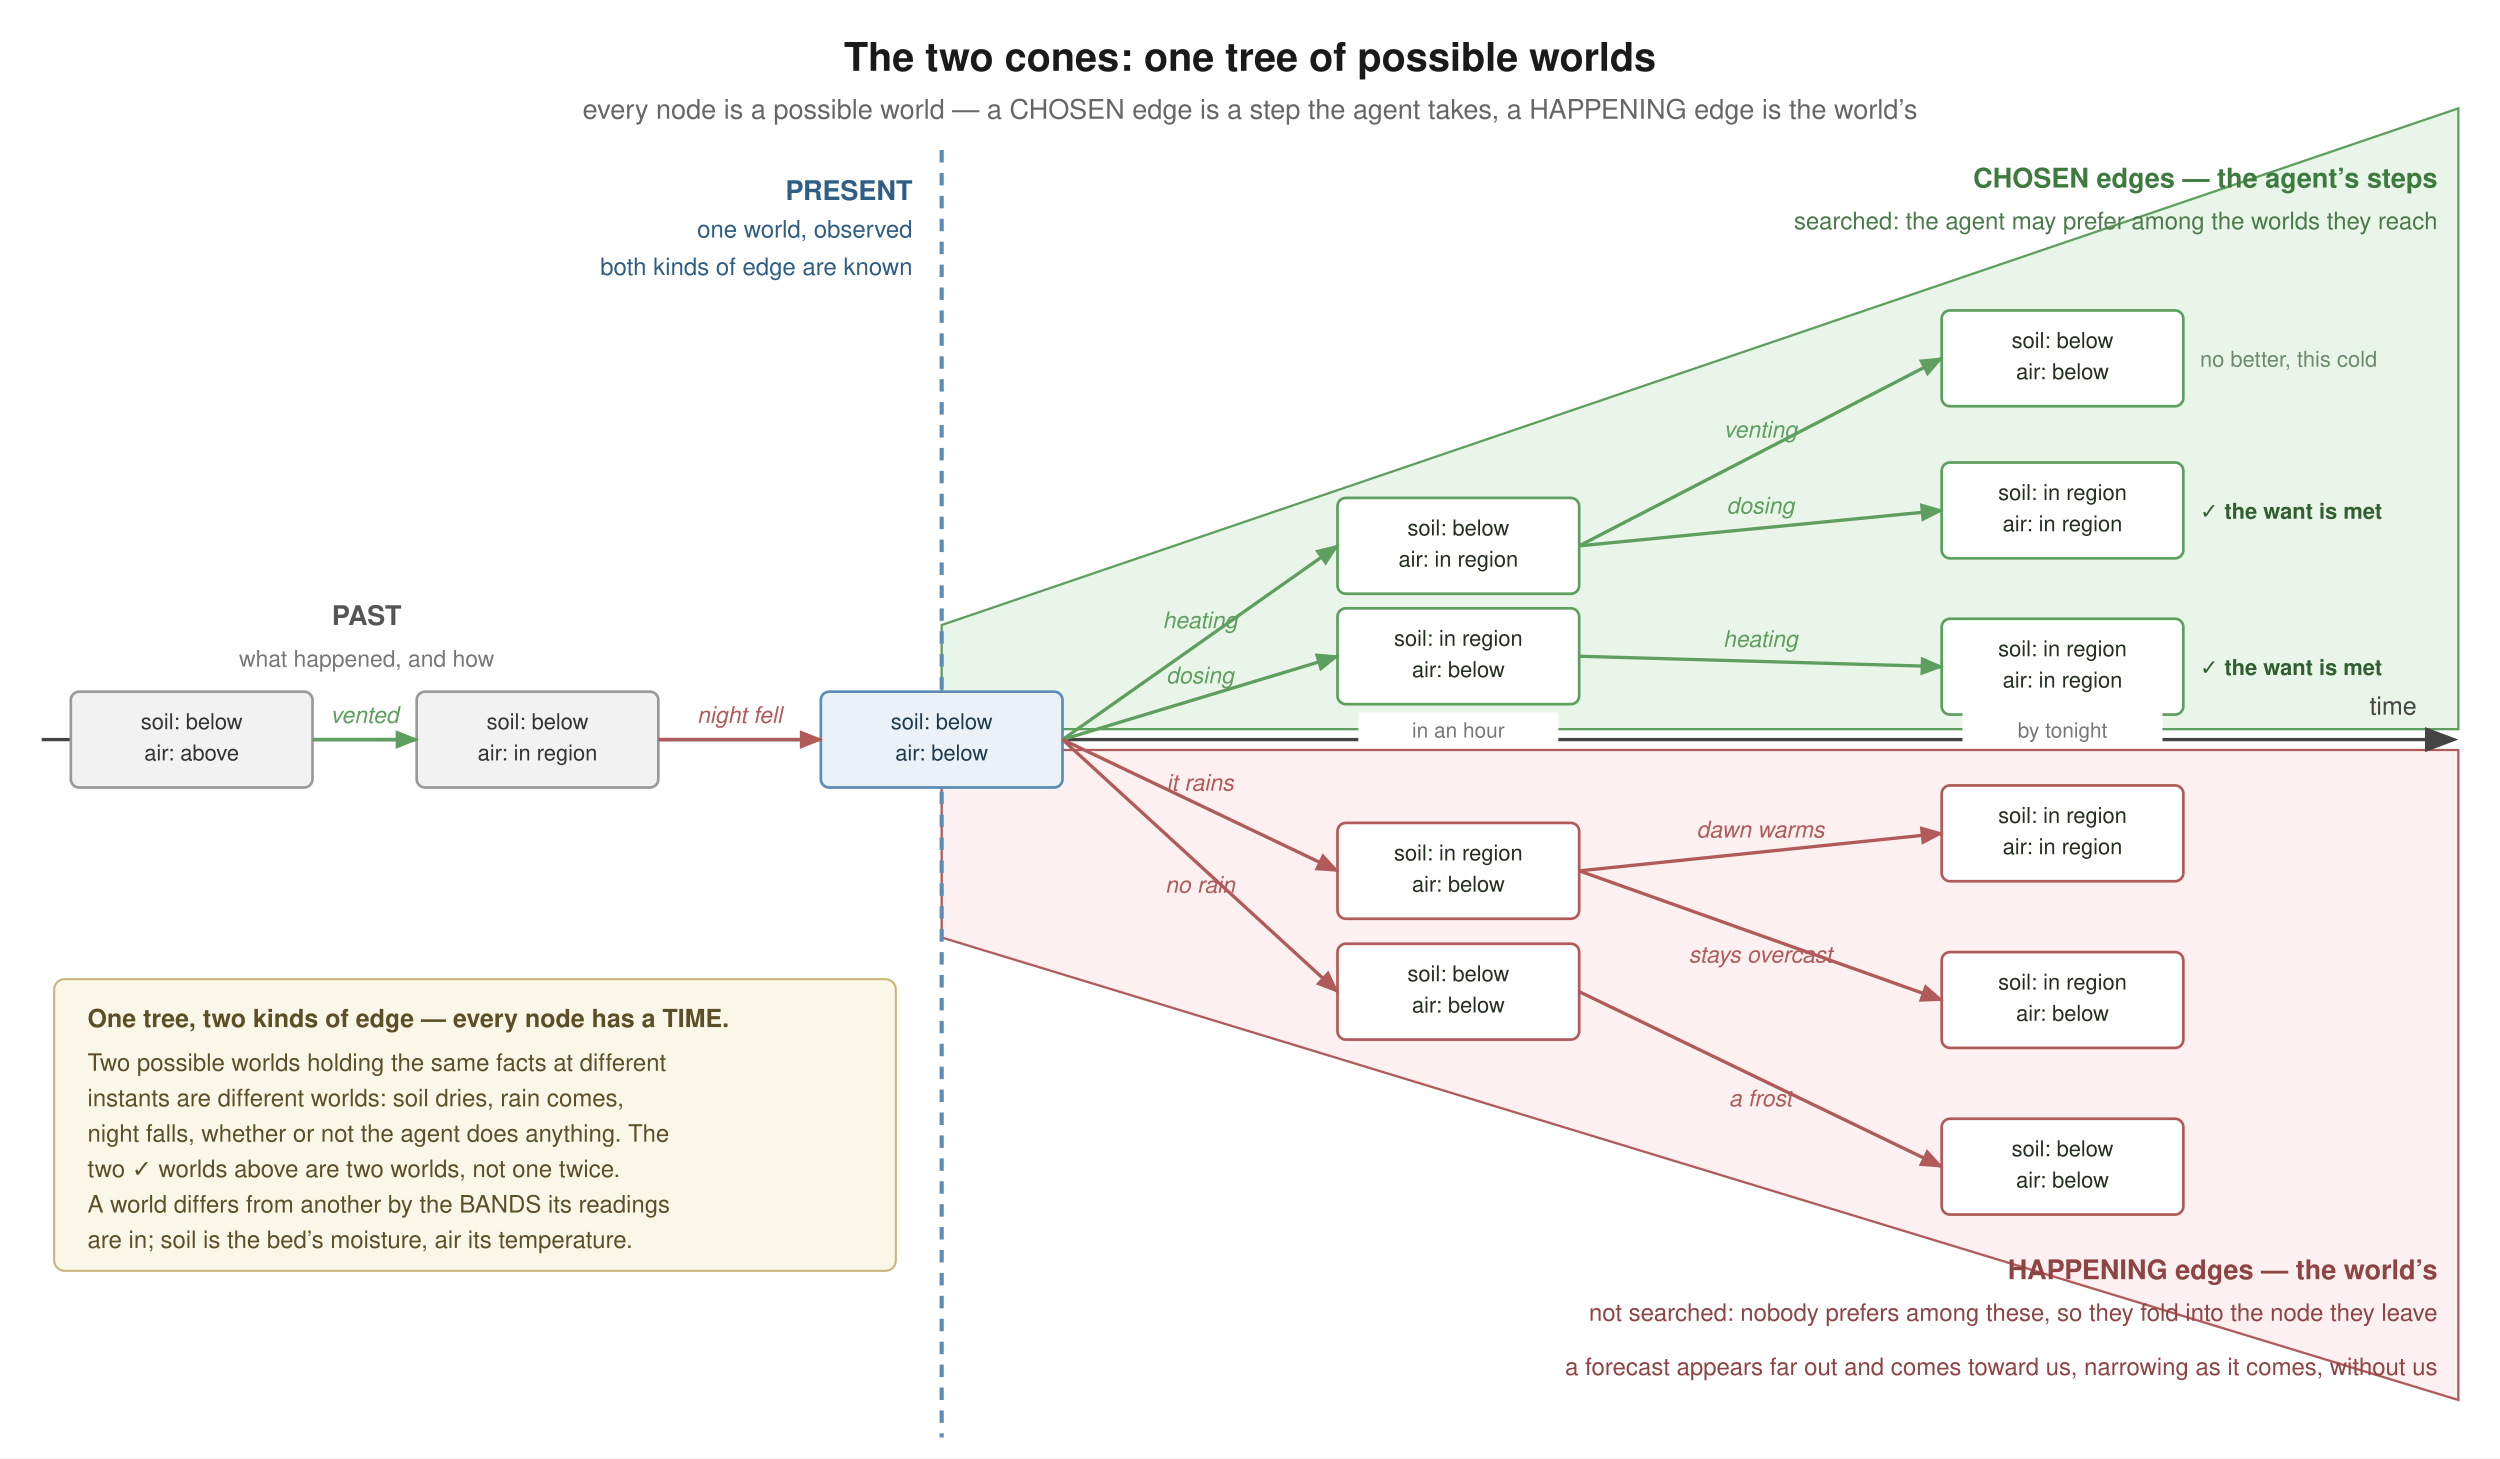
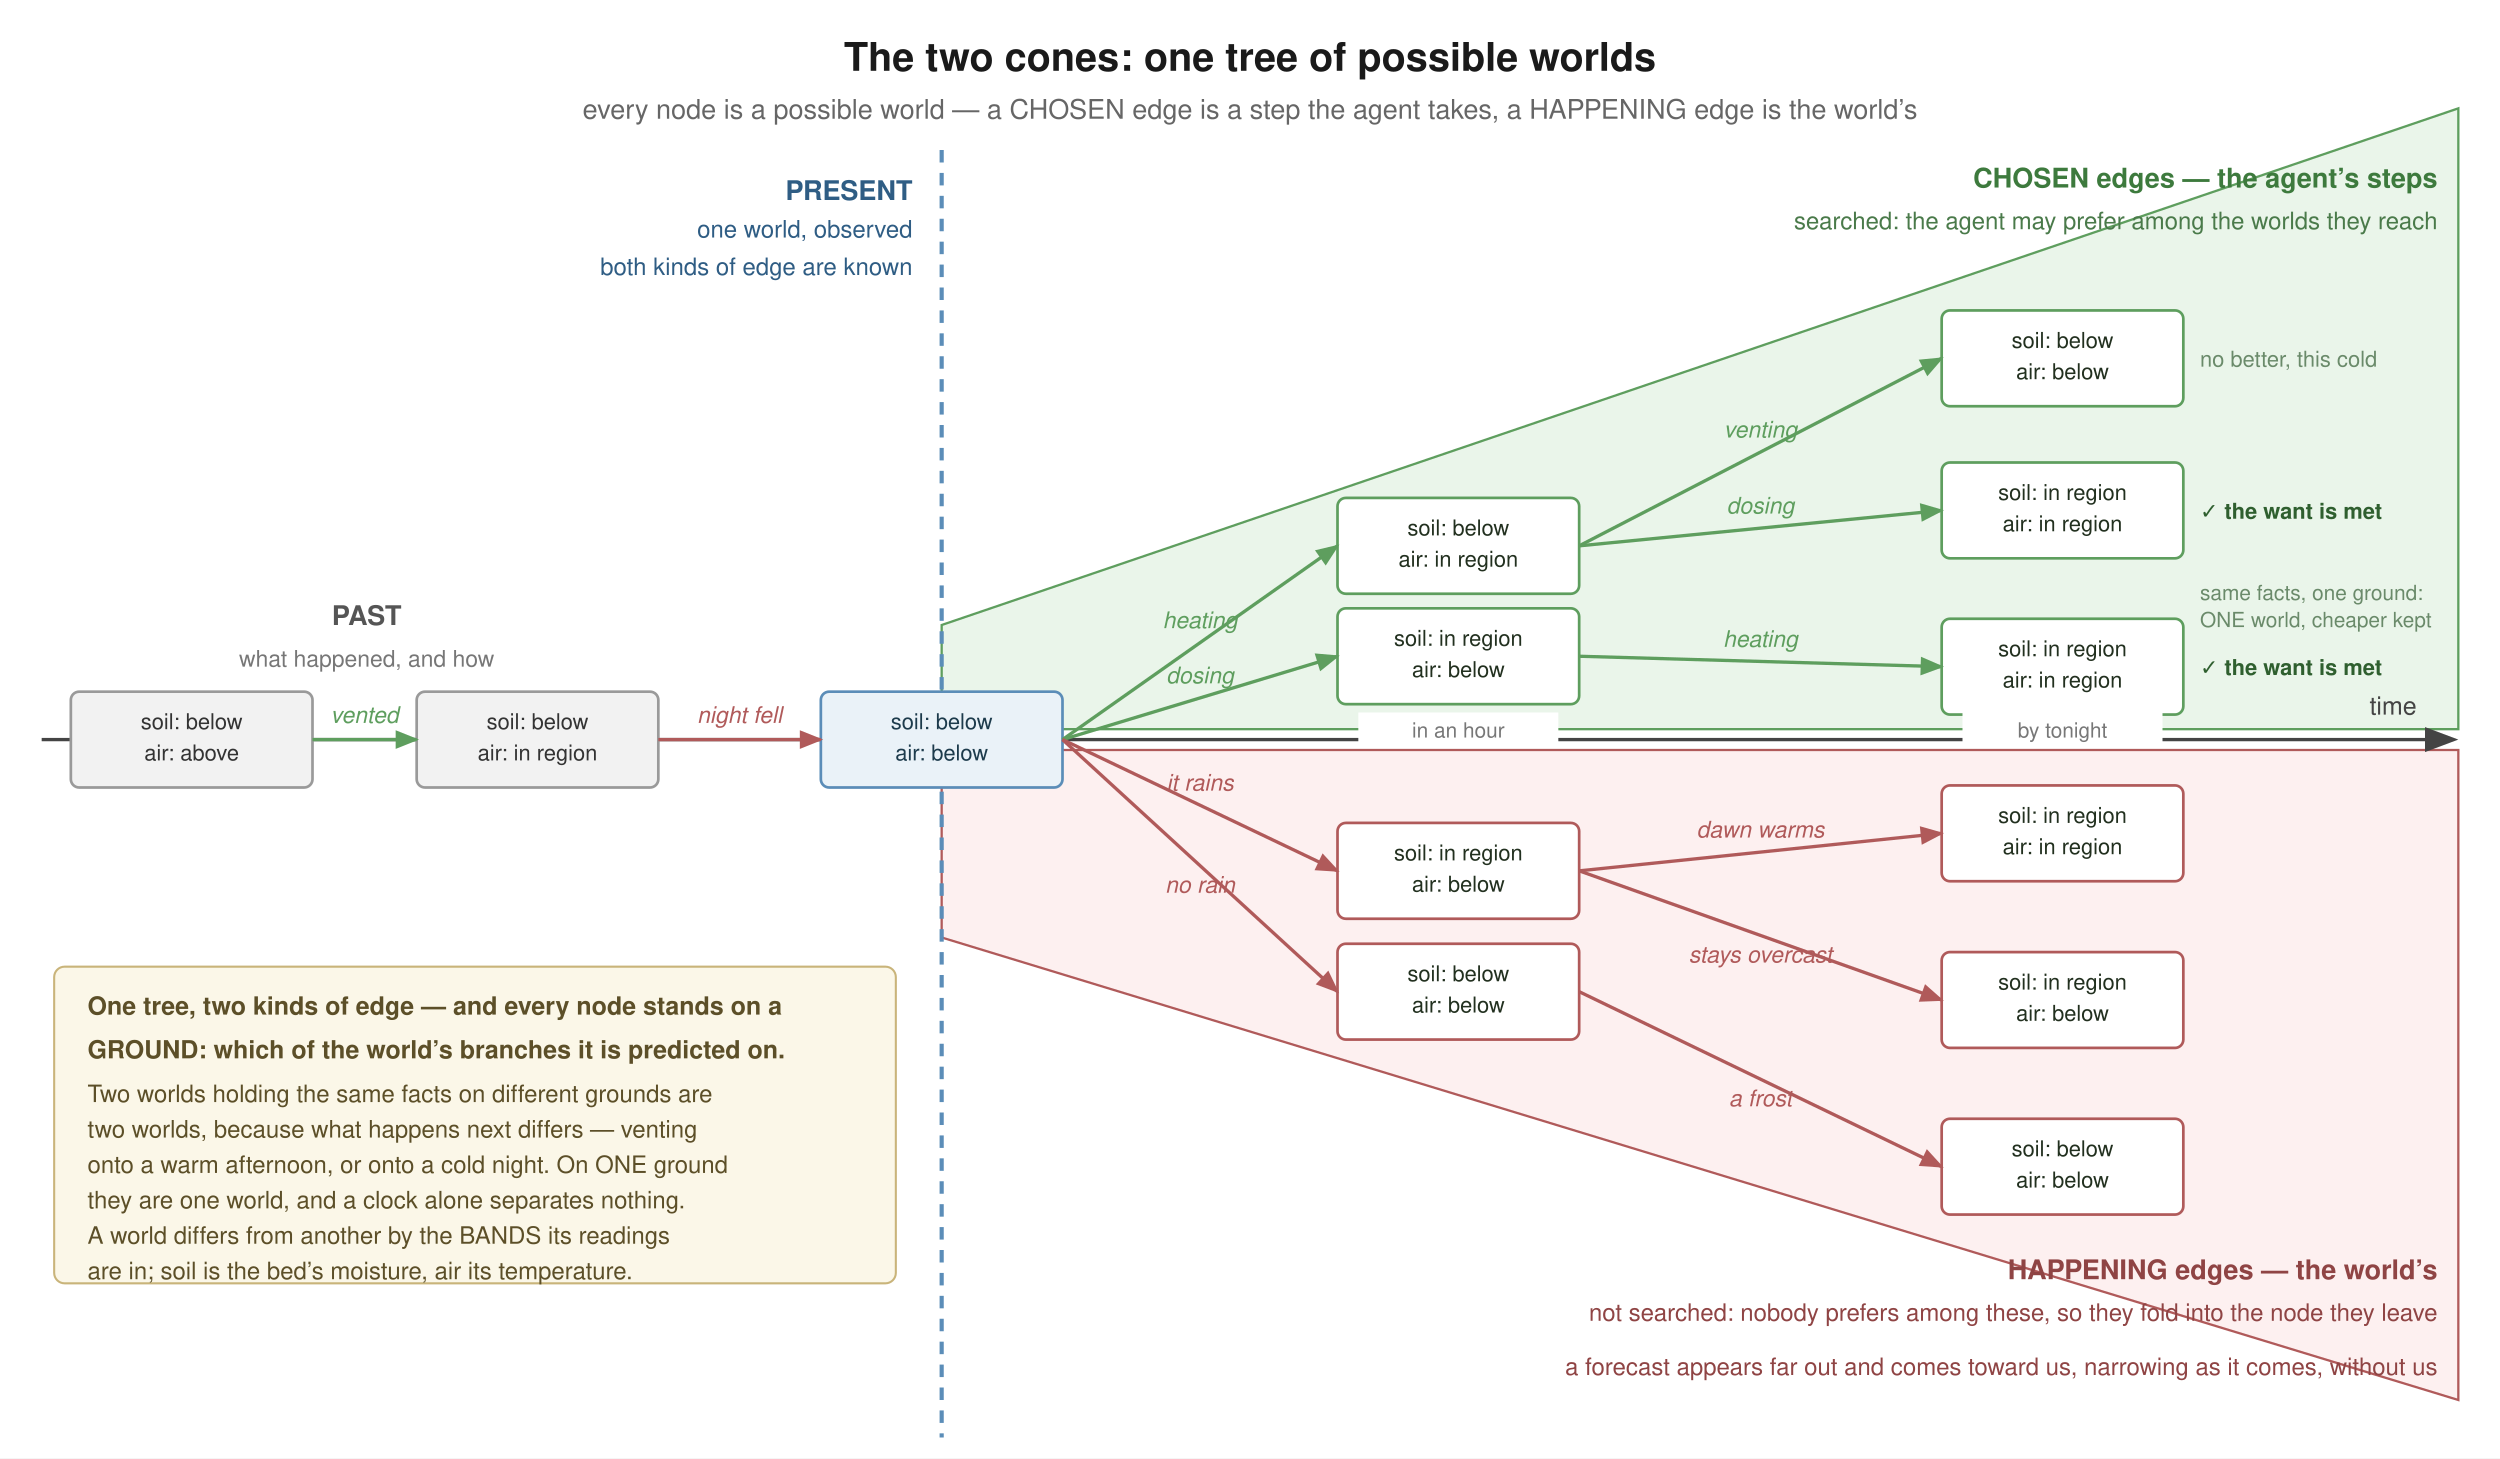
<svg xmlns="http://www.w3.org/2000/svg" viewBox="0 0 1200 700" width="1200" height="700" font-family="Helvetica, Arial, sans-serif">
  <rect width="1200" height="700" fill="#ffffff" />
  <defs>
    <marker id="ga" viewBox="0 0 10 10" refX="9" refY="5" markerWidth="7" markerHeight="7" orient="auto-start-reverse">
      <path d="M 0 1 L 10 5 L 0 9 z" fill="#5E9E5E" />
    </marker>
    <marker id="ra" viewBox="0 0 10 10" refX="9" refY="5" markerWidth="7" markerHeight="7" orient="auto-start-reverse">
      <path d="M 0 1 L 10 5 L 0 9 z" fill="#B05A5A" />
    </marker>
    <marker id="ka" viewBox="0 0 10 10" refX="9" refY="5" markerWidth="7" markerHeight="7" orient="auto-start-reverse">
      <path d="M 0 1 L 10 5 L 0 9 z" fill="#9a9a9a" />
    </marker>
  </defs>
  <text x="600" y="34" text-anchor="middle" font-size="19" font-weight="700" fill="#1a1a1a">The two cones: one tree of possible worlds</text>
  <text x="600" y="57" text-anchor="middle" font-size="13" fill="#666">every node is a possible world — a CHOSEN edge is a step the agent takes, a HAPPENING edge is the world’s</text>
  <polygon points="452,300 1180,52 1180,350 452,350" fill="#EAF5EA" stroke="#5E9E5E" stroke-width="1.1" />
  <polygon points="452,360 1180,360 1180,672 452,450" fill="#FDF0F0" stroke="#B05A5A" stroke-width="1.1" />
  <line x1="20" y1="355" x2="1168" y2="355" stroke="#444" stroke-width="1.6" />
  <polygon points="1180,355 1164,349 1164,361" fill="#444" />
  <text x="1160" y="343" text-anchor="end" font-size="12" fill="#444">time</text>
  <line x1="452" y1="72" x2="452" y2="690" stroke="#5B8DB8" stroke-width="2" stroke-dasharray="6 5" />
  <text x="176" y="300" text-anchor="middle" font-size="13" font-weight="700" fill="#555">PAST</text>
  <text x="176" y="320" text-anchor="middle" font-size="11" fill="#777">what happened, and how</text>
  <rect x="34" y="332" width="116" height="46" rx="4" fill="#F2F2F2" stroke="#9a9a9a" stroke-width="1.3" />
  <text x="92" y="350" text-anchor="middle" font-size="10.5" fill="#333">soil: below</text>
  <text x="92" y="365" text-anchor="middle" font-size="10.5" fill="#333">air: above</text>
  <rect x="200" y="332" width="116" height="46" rx="4" fill="#F2F2F2" stroke="#9a9a9a" stroke-width="1.3" />
  <text x="258" y="350" text-anchor="middle" font-size="10.5" fill="#333">soil: below</text>
  <text x="258" y="365" text-anchor="middle" font-size="10.5" fill="#333">air: in region</text>
  <rect x="394" y="332" width="116" height="46" rx="4" fill="#EAF2F8" stroke="#5B8DB8" stroke-width="1.3" />
  <text x="452" y="350" text-anchor="middle" font-size="10.5" fill="#1d3b4c">soil: below</text>
  <text x="452" y="365" text-anchor="middle" font-size="10.5" fill="#1d3b4c">air: below</text>
  <line x1="150" y1="355" x2="200" y2="355" stroke="#5E9E5E" stroke-width="1.6" marker-end="url(#ga)" />
  <text x="175" y="347" text-anchor="middle" font-size="11" font-style="italic" fill="#5E9E5E">vented</text>
  <line x1="316" y1="355" x2="394" y2="355" stroke="#B05A5A" stroke-width="1.6" marker-end="url(#ra)" />
  <text x="355" y="347" text-anchor="middle" font-size="11" font-style="italic" fill="#B05A5A">night fell</text>
  <text x="438" y="96" text-anchor="end" font-size="13" font-weight="700" fill="#2f5d84">PRESENT</text>
  <text x="438" y="114" text-anchor="end" font-size="11.5" fill="#2f5d84">one world, observed</text>
  <text x="438" y="132" text-anchor="end" font-size="11.5" fill="#2f5d84">both kinds of edge are known</text>
  <rect x="642" y="292" width="116" height="46" rx="4" fill="#ffffff" stroke="#5E9E5E" stroke-width="1.3" />
  <text x="700" y="310" text-anchor="middle" font-size="10.5" fill="#22301f">soil: in region</text>
  <text x="700" y="325" text-anchor="middle" font-size="10.5" fill="#22301f">air: below</text>
  <rect x="642" y="239" width="116" height="46" rx="4" fill="#ffffff" stroke="#5E9E5E" stroke-width="1.3" />
  <text x="700" y="257" text-anchor="middle" font-size="10.5" fill="#22301f">soil: below</text>
  <text x="700" y="272" text-anchor="middle" font-size="10.5" fill="#22301f">air: in region</text>
  <rect x="932" y="297" width="116" height="46" rx="4" fill="#ffffff" stroke="#5E9E5E" stroke-width="1.3" />
  <text x="990" y="315" text-anchor="middle" font-size="10.5" fill="#22301f">soil: in region</text>
  <text x="990" y="330" text-anchor="middle" font-size="10.5" fill="#22301f">air: in region</text>
  <rect x="932" y="222" width="116" height="46" rx="4" fill="#ffffff" stroke="#5E9E5E" stroke-width="1.3" />
  <text x="990" y="240" text-anchor="middle" font-size="10.5" fill="#22301f">soil: in region</text>
  <text x="990" y="255" text-anchor="middle" font-size="10.5" fill="#22301f">air: in region</text>
  <rect x="932" y="149" width="116" height="46" rx="4" fill="#ffffff" stroke="#5E9E5E" stroke-width="1.3" />
  <text x="990" y="167" text-anchor="middle" font-size="10.5" fill="#22301f">soil: below</text>
  <text x="990" y="182" text-anchor="middle" font-size="10.5" fill="#22301f">air: below</text>
  <line x1="510" y1="355" x2="642" y2="315" stroke="#5E9E5E" stroke-width="1.6" marker-end="url(#ga)" />
  <text x="576" y="328" text-anchor="middle" font-size="11" font-style="italic" fill="#5E9E5E">dosing</text>
  <line x1="510" y1="355" x2="642" y2="262" stroke="#5E9E5E" stroke-width="1.6" marker-end="url(#ga)" />
  <text x="576" y="301.5" text-anchor="middle" font-size="11" font-style="italic" fill="#5E9E5E">heating</text>
  <line x1="758" y1="315" x2="932" y2="320" stroke="#5E9E5E" stroke-width="1.6" marker-end="url(#ga)" />
  <text x="845" y="310.5" text-anchor="middle" font-size="11" font-style="italic" fill="#5E9E5E">heating</text>
  <line x1="758" y1="262" x2="932" y2="245" stroke="#5E9E5E" stroke-width="1.6" marker-end="url(#ga)" />
  <text x="845" y="246.5" text-anchor="middle" font-size="11" font-style="italic" fill="#5E9E5E">dosing</text>
  <line x1="758" y1="262" x2="932" y2="172" stroke="#5E9E5E" stroke-width="1.6" marker-end="url(#ga)" />
  <text x="845" y="210" text-anchor="middle" font-size="11" font-style="italic" fill="#5E9E5E">venting</text>
  <text x="1056" y="324" font-size="10.5" font-weight="700" fill="#2f5f2f">✓ the want is met</text>
  <text x="1056" y="249" font-size="10.5" font-weight="700" fill="#2f5f2f">✓ the want is met</text>
  <text x="1056" y="176" font-size="10.5" fill="#6a8a6a">no better, this cold</text>
+   <text x="1056" y="288" font-size="10" fill="#6a8a6a">same facts, one ground:</text>
+   <text x="1056" y="301" font-size="10" fill="#6a8a6a">ONE world, cheaper kept</text>
  <text x="1170" y="90" text-anchor="end" font-size="13" font-weight="700" fill="#3d7a3d">CHOSEN edges — the agent’s steps</text>
  <text x="1170" y="110" text-anchor="end" font-size="11.5" fill="#4a7a4a">searched: the agent may prefer among the worlds they reach</text>
  <rect x="642" y="395" width="116" height="46" rx="4" fill="#ffffff" stroke="#B05A5A" stroke-width="1.3" />
  <text x="700" y="413" text-anchor="middle" font-size="10.5" fill="#22301f">soil: in region</text>
  <text x="700" y="428" text-anchor="middle" font-size="10.5" fill="#22301f">air: below</text>
  <rect x="642" y="453" width="116" height="46" rx="4" fill="#ffffff" stroke="#B05A5A" stroke-width="1.3" />
  <text x="700" y="471" text-anchor="middle" font-size="10.5" fill="#22301f">soil: below</text>
  <text x="700" y="486" text-anchor="middle" font-size="10.5" fill="#22301f">air: below</text>
  <rect x="932" y="377" width="116" height="46" rx="4" fill="#ffffff" stroke="#B05A5A" stroke-width="1.3" />
  <text x="990" y="395" text-anchor="middle" font-size="10.5" fill="#22301f">soil: in region</text>
  <text x="990" y="410" text-anchor="middle" font-size="10.5" fill="#22301f">air: in region</text>
  <rect x="932" y="457" width="116" height="46" rx="4" fill="#ffffff" stroke="#B05A5A" stroke-width="1.3" />
  <text x="990" y="475" text-anchor="middle" font-size="10.5" fill="#22301f">soil: in region</text>
  <text x="990" y="490" text-anchor="middle" font-size="10.5" fill="#22301f">air: below</text>
  <rect x="932" y="537" width="116" height="46" rx="4" fill="#ffffff" stroke="#B05A5A" stroke-width="1.3" />
  <text x="990" y="555" text-anchor="middle" font-size="10.5" fill="#22301f">soil: below</text>
  <text x="990" y="570" text-anchor="middle" font-size="10.5" fill="#22301f">air: below</text>
  <line x1="510" y1="355" x2="642" y2="418" stroke="#B05A5A" stroke-width="1.6" marker-end="url(#ra)" />
  <text x="576" y="379.5" text-anchor="middle" font-size="11" font-style="italic" fill="#B05A5A">it rains</text>
  <line x1="510" y1="355" x2="642" y2="476" stroke="#B05A5A" stroke-width="1.6" marker-end="url(#ra)" />
  <text x="576" y="428.5" text-anchor="middle" font-size="11" font-style="italic" fill="#B05A5A">no rain</text>
  <line x1="758" y1="418" x2="932" y2="400" stroke="#B05A5A" stroke-width="1.6" marker-end="url(#ra)" />
  <text x="845" y="402" text-anchor="middle" font-size="11" font-style="italic" fill="#B05A5A">dawn warms</text>
  <line x1="758" y1="418" x2="932" y2="480" stroke="#B05A5A" stroke-width="1.6" marker-end="url(#ra)" />
  <text x="845" y="462" text-anchor="middle" font-size="11" font-style="italic" fill="#B05A5A">stays overcast</text>
  <line x1="758" y1="476" x2="932" y2="560" stroke="#B05A5A" stroke-width="1.6" marker-end="url(#ra)" />
  <text x="845" y="531" text-anchor="middle" font-size="11" font-style="italic" fill="#B05A5A">a frost</text>
  <text x="1170" y="614" text-anchor="end" font-size="13" font-weight="700" fill="#8f4444">HAPPENING edges — the world’s</text>
  <text x="1170" y="634" text-anchor="end" font-size="11.5" fill="#8f4444">not searched: nobody prefers among these, so they fold into the node they leave</text>
  <text x="1170" y="660" text-anchor="end" font-size="11.5" fill="#8f4444">a forecast appears far out and comes toward us, narrowing as it comes, without us</text>
  <rect x="652" y="342" width="96" height="16" fill="#ffffff" />
  <text x="700" y="354" text-anchor="middle" font-size="10" fill="#777">in an hour</text>
  <rect x="942" y="342" width="96" height="16" fill="#ffffff" />
  <text x="990" y="354" text-anchor="middle" font-size="10" fill="#777">by tonight</text>
-   <rect x="26" y="470" width="404" height="140" rx="5" fill="#FBF7E8" stroke="#C9B47A" />
-   <text x="42" y="493" font-size="12" font-weight="700" fill="#5c4f28">One tree, two kinds of edge — every node has a TIME.</text>
-   <text x="42" y="514" font-size="11.5" font-weight="400" fill="#5c4f28">Two possible worlds holding the same facts at different</text>
-   <text x="42" y="531" font-size="11.5" font-weight="400" fill="#5c4f28">instants are different worlds: soil dries, rain comes,</text>
-   <text x="42" y="548" font-size="11.5" font-weight="400" fill="#5c4f28">night falls, whether or not the agent does anything. The</text>
-   <text x="42" y="565" font-size="11.5" font-weight="400" fill="#5c4f28">two ✓ worlds above are two worlds, not one twice.</text>
-   <text x="42" y="582" font-size="11.5" font-weight="400" fill="#5c4f28">A world differs from another by the BANDS its readings</text>
-   <text x="42" y="599" font-size="11.5" font-weight="400" fill="#5c4f28">are in; soil is the bed’s moisture, air its temperature.</text>
+   <rect x="26" y="464" width="404" height="152" rx="5" fill="#FBF7E8" stroke="#C9B47A" />
+   <text x="42" y="487" font-size="12" font-weight="700" fill="#5c4f28">One tree, two kinds of edge — and every node stands on a</text>
+   <text x="42" y="508" font-size="12" font-weight="700" fill="#5c4f28">GROUND: which of the world’s branches it is predicted on.</text>
+   <text x="42" y="529" font-size="11.5" font-weight="400" fill="#5c4f28">Two worlds holding the same facts on different grounds are</text>
+   <text x="42" y="546" font-size="11.5" font-weight="400" fill="#5c4f28">two worlds, because what happens next differs — venting</text>
+   <text x="42" y="563" font-size="11.5" font-weight="400" fill="#5c4f28">onto a warm afternoon, or onto a cold night. On ONE ground</text>
+   <text x="42" y="580" font-size="11.5" font-weight="400" fill="#5c4f28">they are one world, and a clock alone separates nothing.</text>
+   <text x="42" y="597" font-size="11.5" font-weight="400" fill="#5c4f28">A world differs from another by the BANDS its readings</text>
+   <text x="42" y="614" font-size="11.5" font-weight="400" fill="#5c4f28">are in; soil is the bed’s moisture, air its temperature.</text>
</svg>
